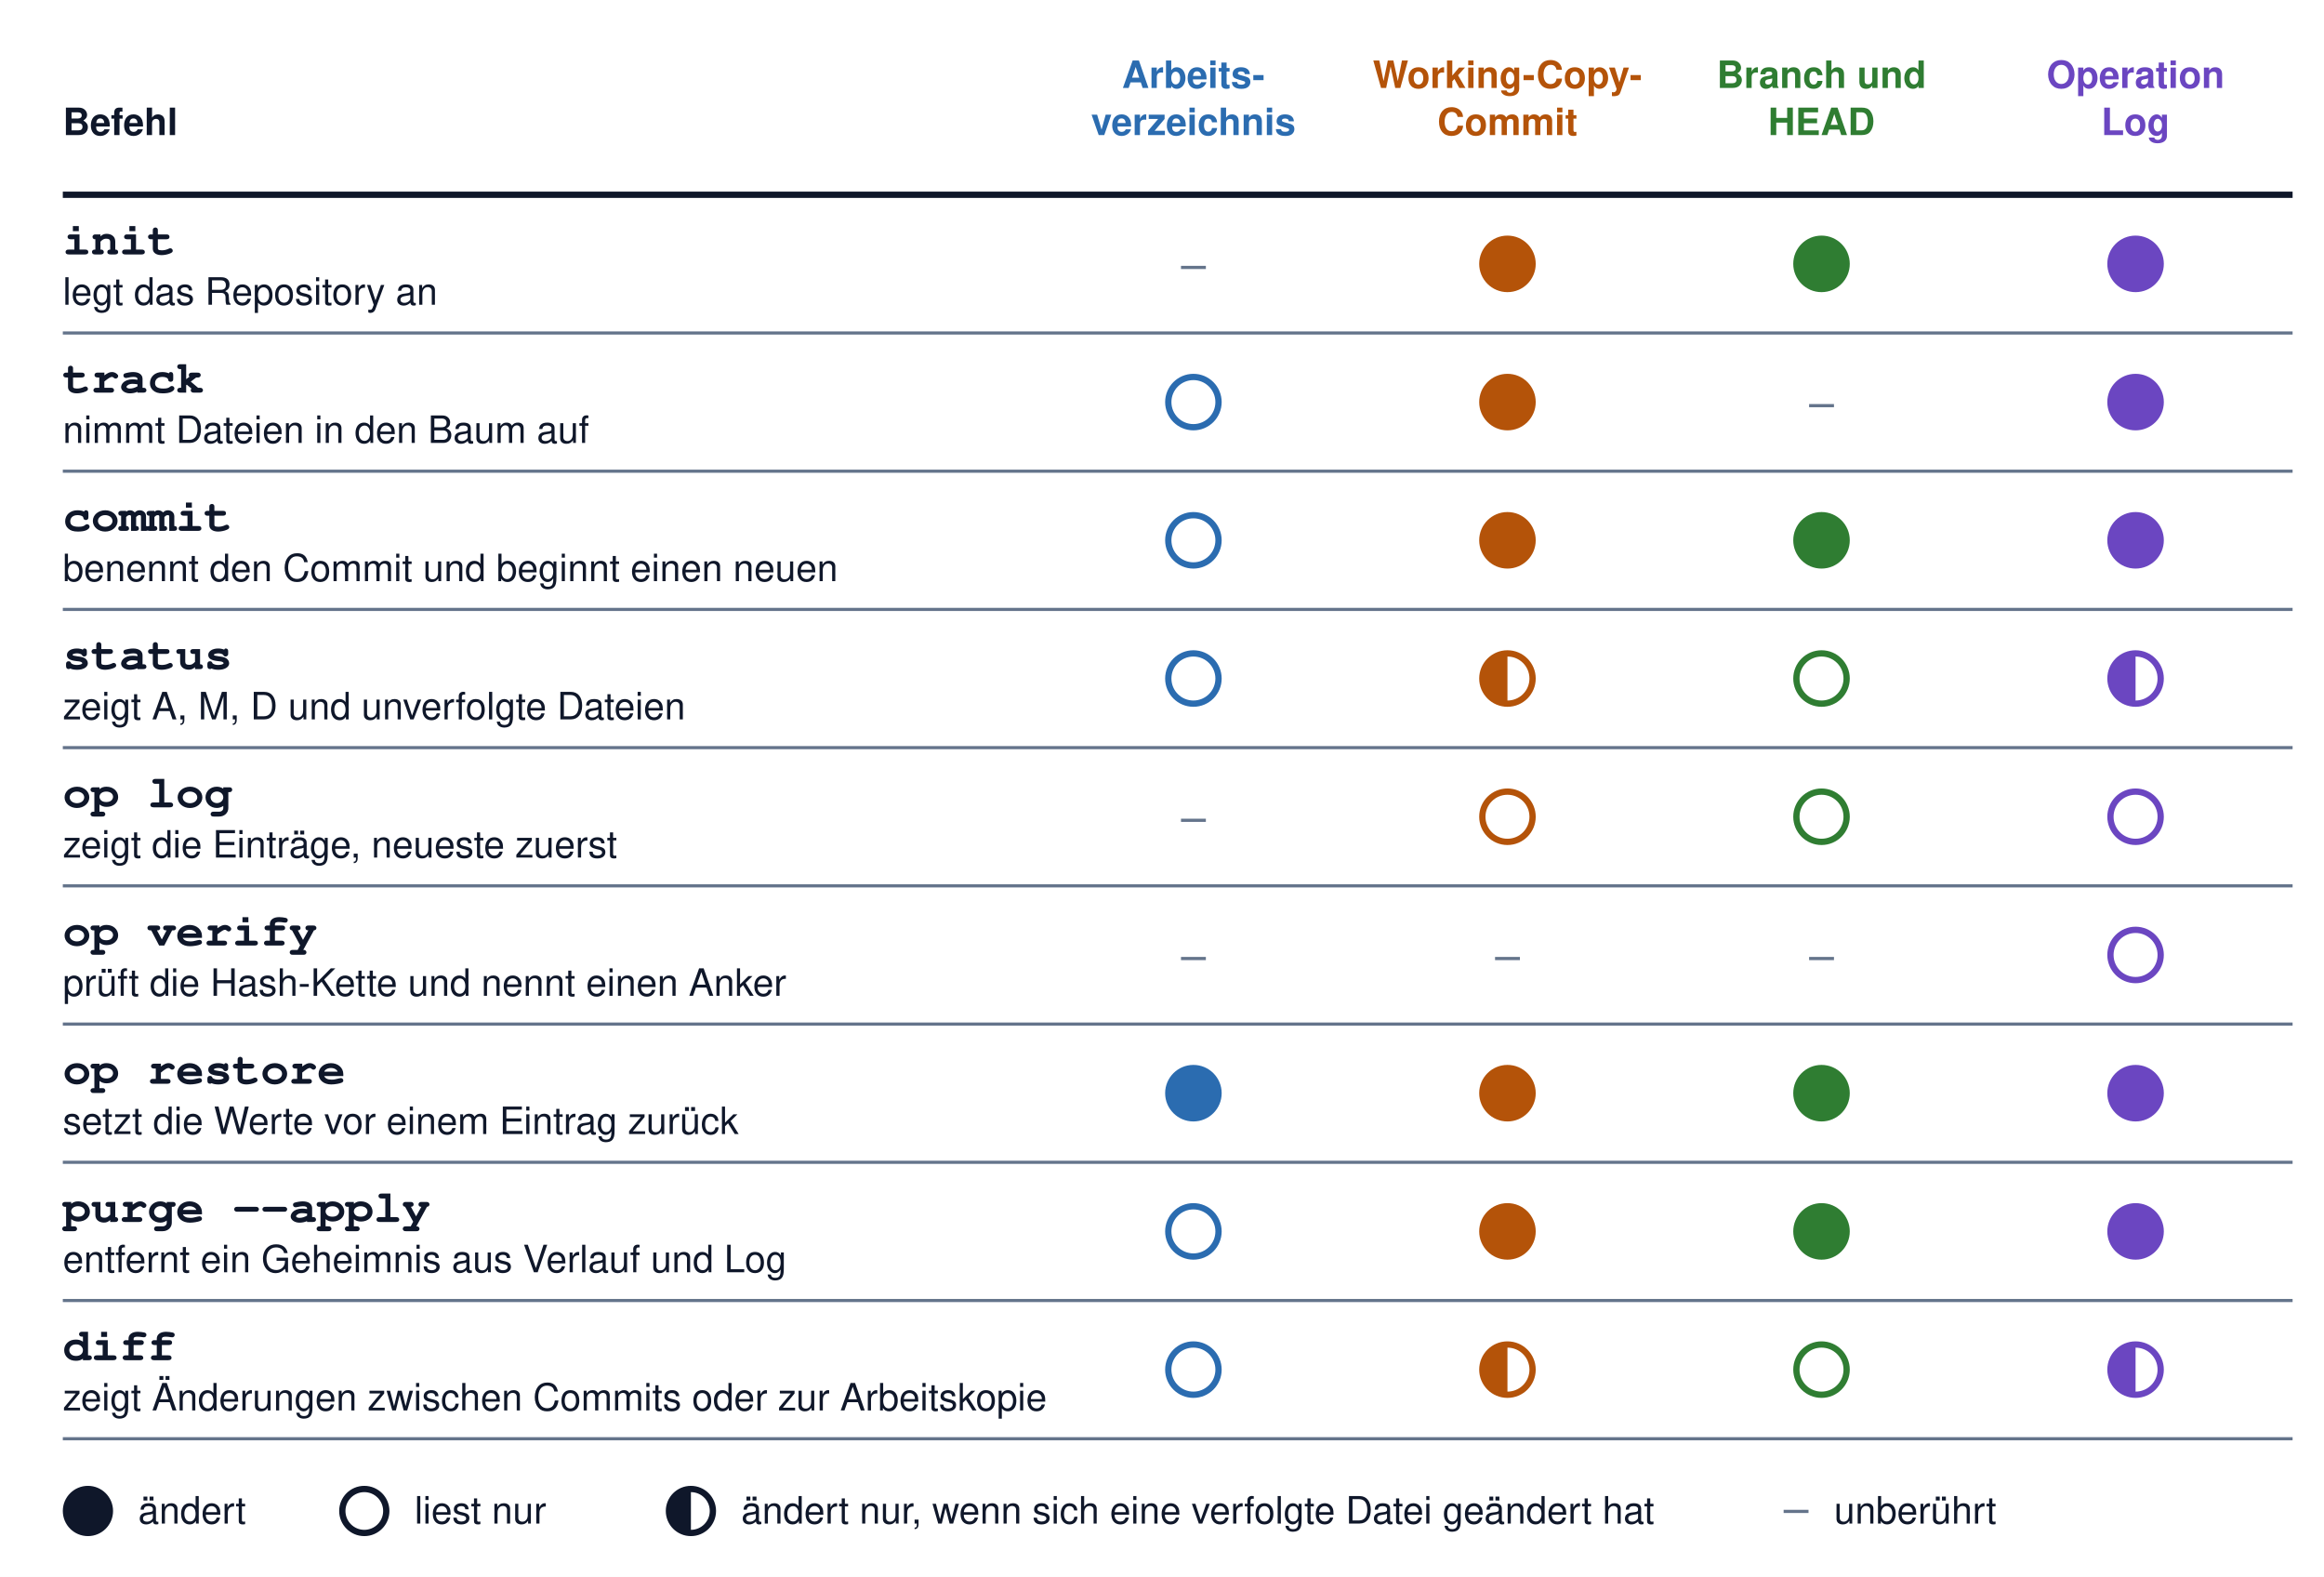
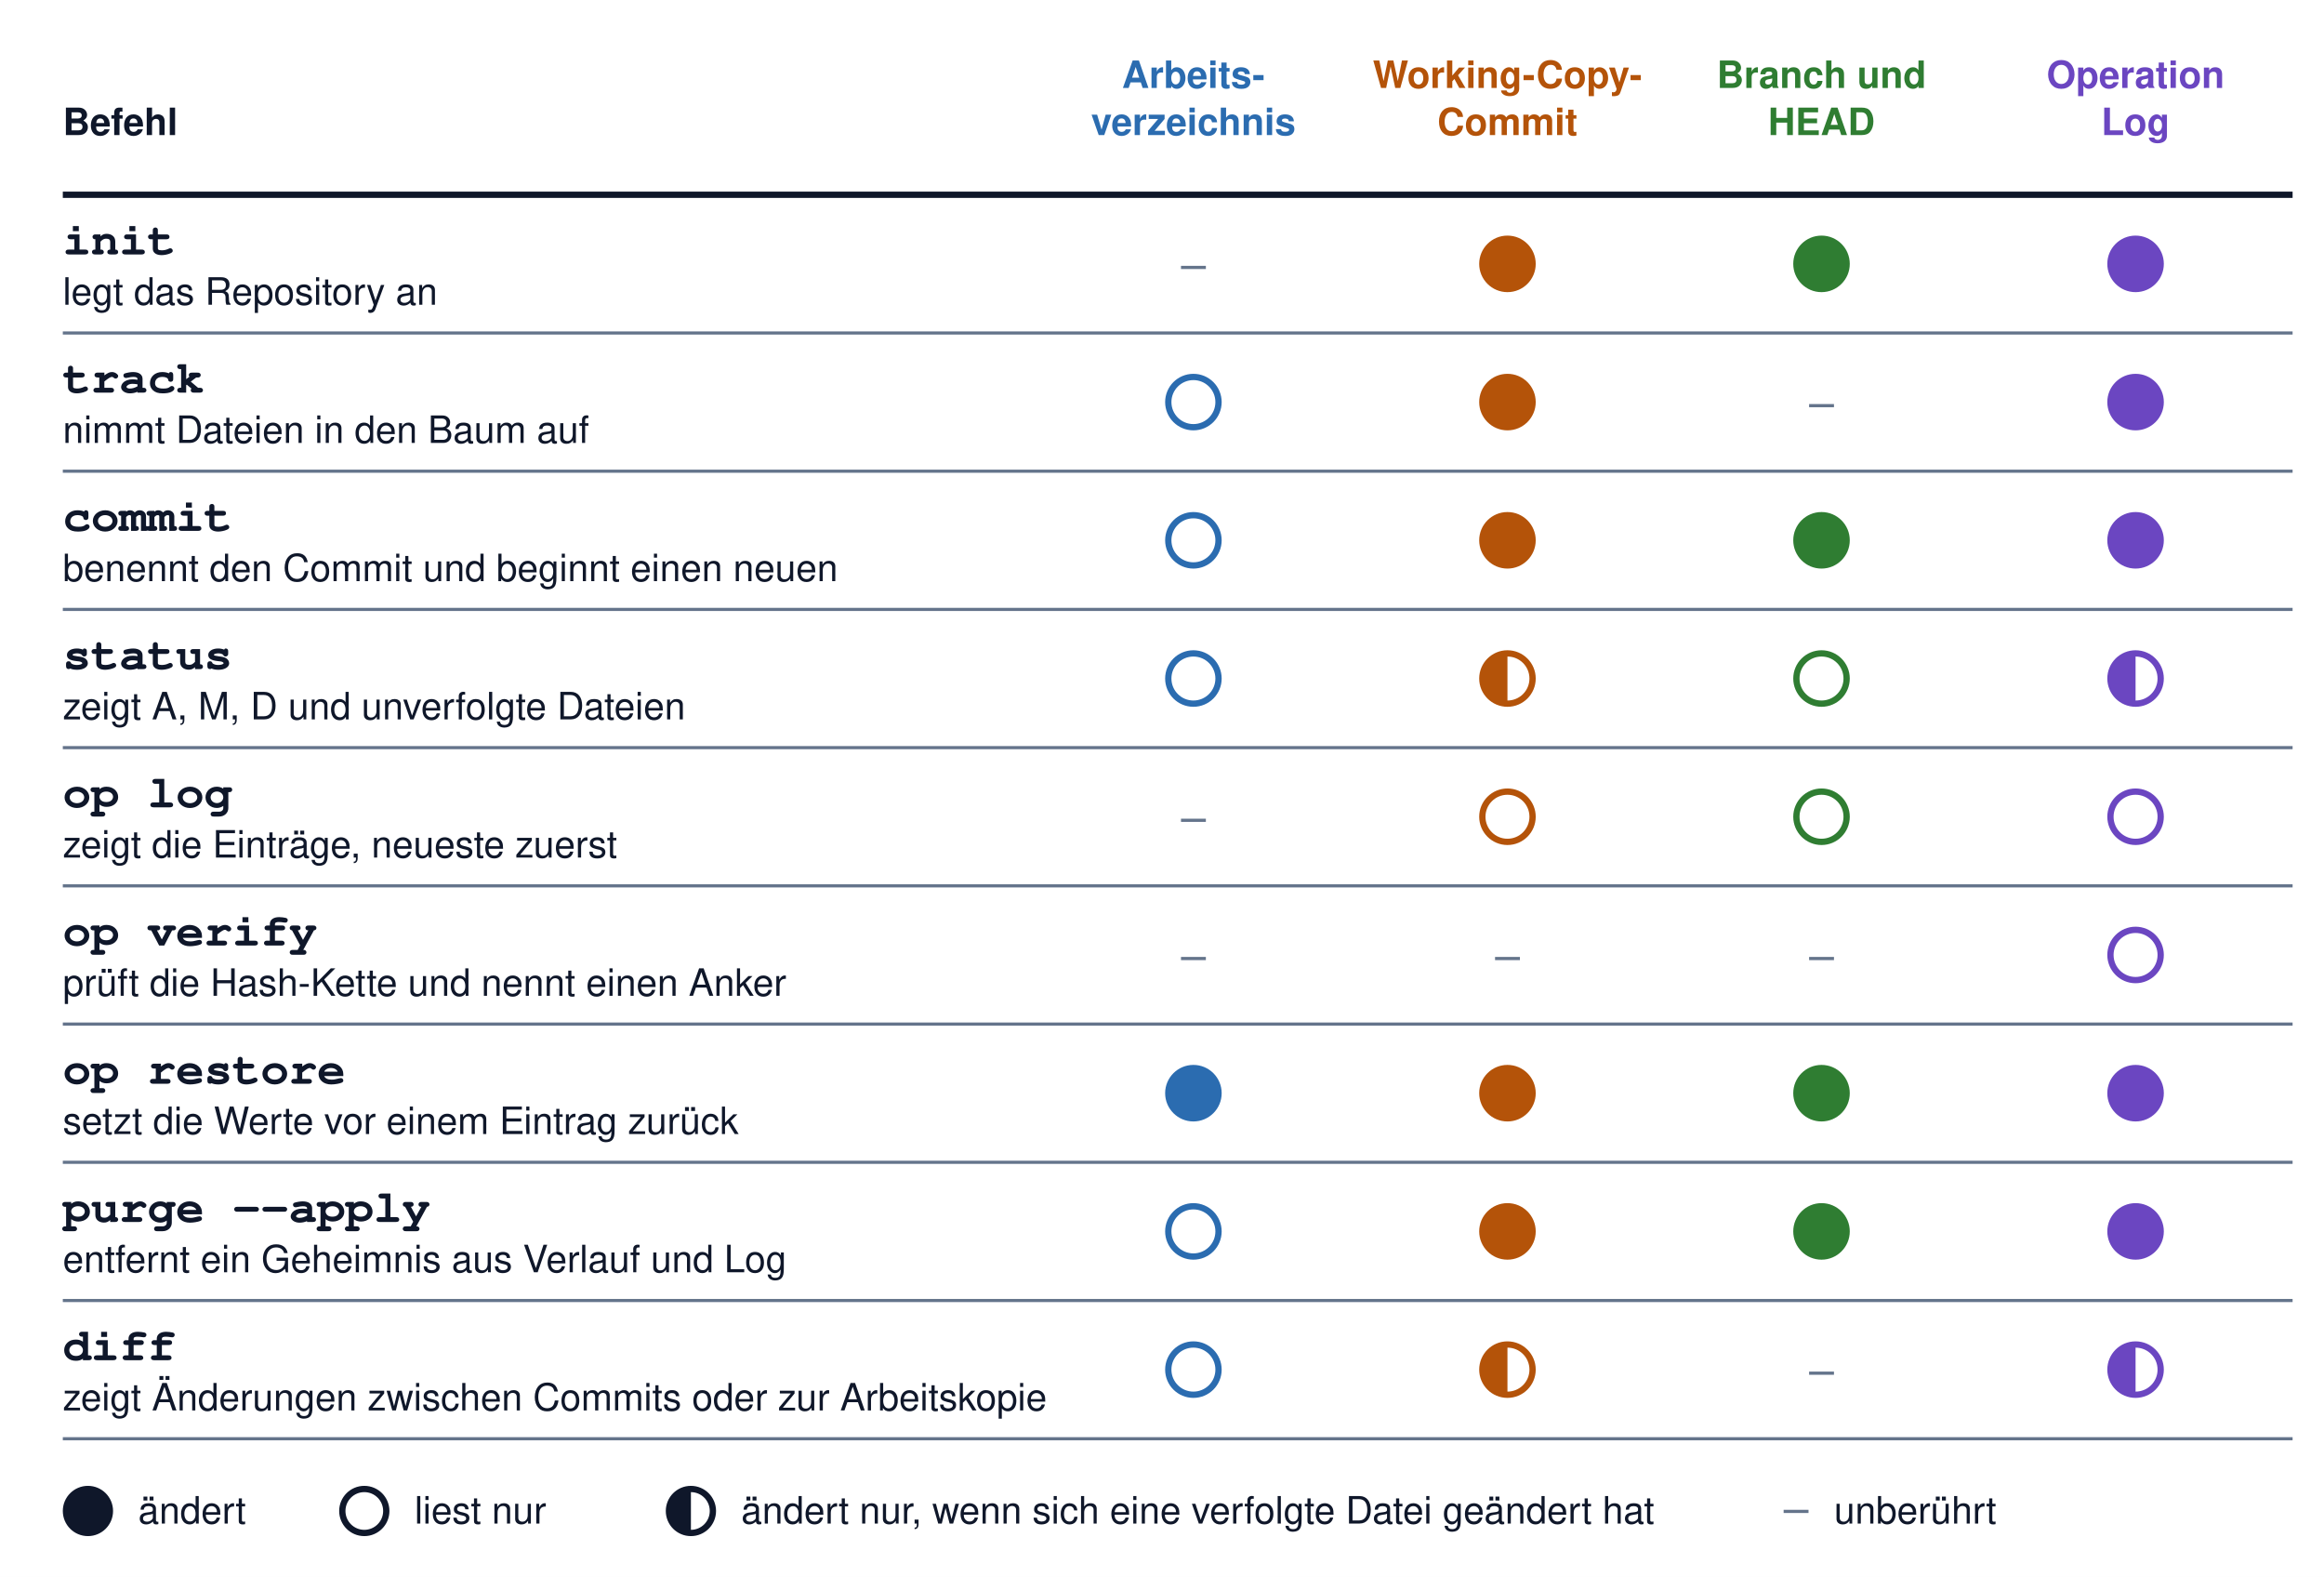
<svg xmlns="http://www.w3.org/2000/svg" viewBox="0 0 740 502" font-family="Helvetica, Arial, sans-serif">
  <rect x="0" y="0" width="740" height="502" fill="#FFFFFF" />
  <g font-size="12" font-weight="bold" text-anchor="middle">
    <text x="380" y="28" fill="#2B6CB0">Arbeits-</text>
    <text x="380" y="43" fill="#2B6CB0">verzeichnis</text>
    <text x="480" y="28" fill="#B45309">Working-Copy-</text>
    <text x="480" y="43" fill="#B45309">Commit</text>
    <text x="580" y="28" fill="#2F7D32">Branch und</text>
    <text x="580" y="43" fill="#2F7D32">HEAD</text>
    <text x="680" y="28" fill="#6B46C1">Operation</text>
    <text x="680" y="43" fill="#6B46C1">Log</text>
  </g>
  <text x="20" y="43" font-size="12" font-weight="bold" fill="#0F172A">Befehl</text>
  <line x1="20" y1="62" x2="730" y2="62" stroke="#0F172A" stroke-width="2" />
  <g stroke="#64748B" stroke-width="1">
    <line x1="20" y1="106" x2="730" y2="106" />
    <line x1="20" y1="150" x2="730" y2="150" />
    <line x1="20" y1="194" x2="730" y2="194" />
    <line x1="20" y1="238" x2="730" y2="238" />
    <line x1="20" y1="282" x2="730" y2="282" />
    <line x1="20" y1="326" x2="730" y2="326" />
    <line x1="20" y1="370" x2="730" y2="370" />
    <line x1="20" y1="414" x2="730" y2="414" />
    <line x1="20" y1="458" x2="730" y2="458" />
  </g>
  <g fill="#0F172A">
    <text x="20" y="81" font-family="Courier, monospace" font-size="15" font-weight="bold">init</text>
    <text x="20" y="125" font-family="Courier, monospace" font-size="15" font-weight="bold">track</text>
    <text x="20" y="169" font-family="Courier, monospace" font-size="15" font-weight="bold">commit</text>
    <text x="20" y="213" font-family="Courier, monospace" font-size="15" font-weight="bold">status</text>
    <text x="20" y="257" font-family="Courier, monospace" font-size="15" font-weight="bold">op log</text>
    <text x="20" y="301" font-family="Courier, monospace" font-size="15" font-weight="bold">op verify</text>
    <text x="20" y="345" font-family="Courier, monospace" font-size="15" font-weight="bold">op restore</text>
    <text x="20" y="389" font-family="Courier, monospace" font-size="15" font-weight="bold">purge --apply</text>
    <text x="20" y="433" font-family="Courier, monospace" font-size="15" font-weight="bold">diff</text>
  </g>
  <g fill="#0F172A" font-size="12">
    <text x="20" y="97">legt das Repository an</text>
    <text x="20" y="141">nimmt Dateien in den Baum auf</text>
    <text x="20" y="185">benennt den Commit und beginnt einen neuen</text>
    <text x="20" y="229">zeigt A, M, D und unverfolgte Dateien</text>
    <text x="20" y="273">zeigt die Einträge, neueste zuerst</text>
    <text x="20" y="317">prüft die Hash-Kette und nennt einen Anker</text>
    <text x="20" y="361">setzt die Werte vor einem Eintrag zurück</text>
    <text x="20" y="405">entfernt ein Geheimnis aus Verlauf und Log</text>
    <text x="20" y="449">zeigt Änderungen zwischen Commits oder zur Arbeitskopie</text>
  </g>
  <circle cx="480" cy="84" r="9" fill="#B45309" />
  <circle cx="580" cy="84" r="9" fill="#2F7D32" />
  <circle cx="680" cy="84" r="9" fill="#6B46C1" />
  <text x="380" y="89" font-size="14" fill="#64748B" text-anchor="middle">–</text>
  <circle cx="380" cy="128" r="8" fill="none" stroke="#2B6CB0" stroke-width="2" />
  <circle cx="480" cy="128" r="9" fill="#B45309" />
  <text x="580" y="133" font-size="14" fill="#64748B" text-anchor="middle">–</text>
  <circle cx="680" cy="128" r="9" fill="#6B46C1" />
  <circle cx="380" cy="172" r="8" fill="none" stroke="#2B6CB0" stroke-width="2" />
  <circle cx="480" cy="172" r="9" fill="#B45309" />
  <circle cx="580" cy="172" r="9" fill="#2F7D32" />
  <circle cx="680" cy="172" r="9" fill="#6B46C1" />
  <circle cx="380" cy="216" r="8" fill="none" stroke="#2B6CB0" stroke-width="2" />
  <circle cx="480" cy="216" r="8" fill="none" stroke="#B45309" stroke-width="2" />
  <path d="M480,208 A8,8 0 0 0 480,224 Z" fill="#B45309" />
  <circle cx="580" cy="216" r="8" fill="none" stroke="#2F7D32" stroke-width="2" />
  <circle cx="680" cy="216" r="8" fill="none" stroke="#6B46C1" stroke-width="2" />
  <path d="M680,208 A8,8 0 0 0 680,224 Z" fill="#6B46C1" />
  <text x="380" y="265" font-size="14" fill="#64748B" text-anchor="middle">–</text>
  <circle cx="480" cy="260" r="8" fill="none" stroke="#B45309" stroke-width="2" />
  <circle cx="580" cy="260" r="8" fill="none" stroke="#2F7D32" stroke-width="2" />
  <circle cx="680" cy="260" r="8" fill="none" stroke="#6B46C1" stroke-width="2" />
  <text x="380" y="309" font-size="14" fill="#64748B" text-anchor="middle">–</text>
  <text x="480" y="309" font-size="14" fill="#64748B" text-anchor="middle">–</text>
  <text x="580" y="309" font-size="14" fill="#64748B" text-anchor="middle">–</text>
  <circle cx="680" cy="304" r="8" fill="none" stroke="#6B46C1" stroke-width="2" />
  <circle cx="380" cy="348" r="9" fill="#2B6CB0" />
  <circle cx="480" cy="348" r="9" fill="#B45309" />
  <circle cx="580" cy="348" r="9" fill="#2F7D32" />
  <circle cx="680" cy="348" r="9" fill="#6B46C1" />
  <circle cx="380" cy="392" r="8" fill="none" stroke="#2B6CB0" stroke-width="2" />
  <circle cx="480" cy="392" r="9" fill="#B45309" />
  <circle cx="580" cy="392" r="9" fill="#2F7D32" />
  <circle cx="680" cy="392" r="9" fill="#6B46C1" />
  <circle cx="380" cy="436" r="8" fill="none" stroke="#2B6CB0" stroke-width="2" />
  <circle cx="480" cy="436" r="8" fill="none" stroke="#B45309" stroke-width="2" />
  <path d="M480,428 A8,8 0 0 0 480,444 Z" fill="#B45309" />
-   <circle cx="580" cy="436" r="8" fill="none" stroke="#2F7D32" stroke-width="2" />
+   <text x="580" y="441" font-size="14" fill="#64748B" text-anchor="middle">–</text>
  <circle cx="680" cy="436" r="8" fill="none" stroke="#6B46C1" stroke-width="2" />
  <path d="M680,428 A8,8 0 0 0 680,444 Z" fill="#6B46C1" />
  <g fill="#0F172A" font-size="12">
    <circle cx="28" cy="481" r="8" fill="#0F172A" />
    <text x="44" y="485">ändert</text>
    <circle cx="116" cy="481" r="7" fill="none" stroke="#0F172A" stroke-width="2" />
    <text x="132" y="485">liest nur</text>
    <circle cx="220" cy="481" r="7" fill="none" stroke="#0F172A" stroke-width="2" />
    <path d="M220,474 A7,7 0 0 0 220,488 Z" fill="#0F172A" />
    <text x="236" y="485">ändert nur, wenn sich eine verfolgte Datei geändert hat</text>
    <text x="568" y="485" font-size="14" fill="#64748B">–</text>
    <text x="584" y="485">unberührt</text>
  </g>
</svg>
